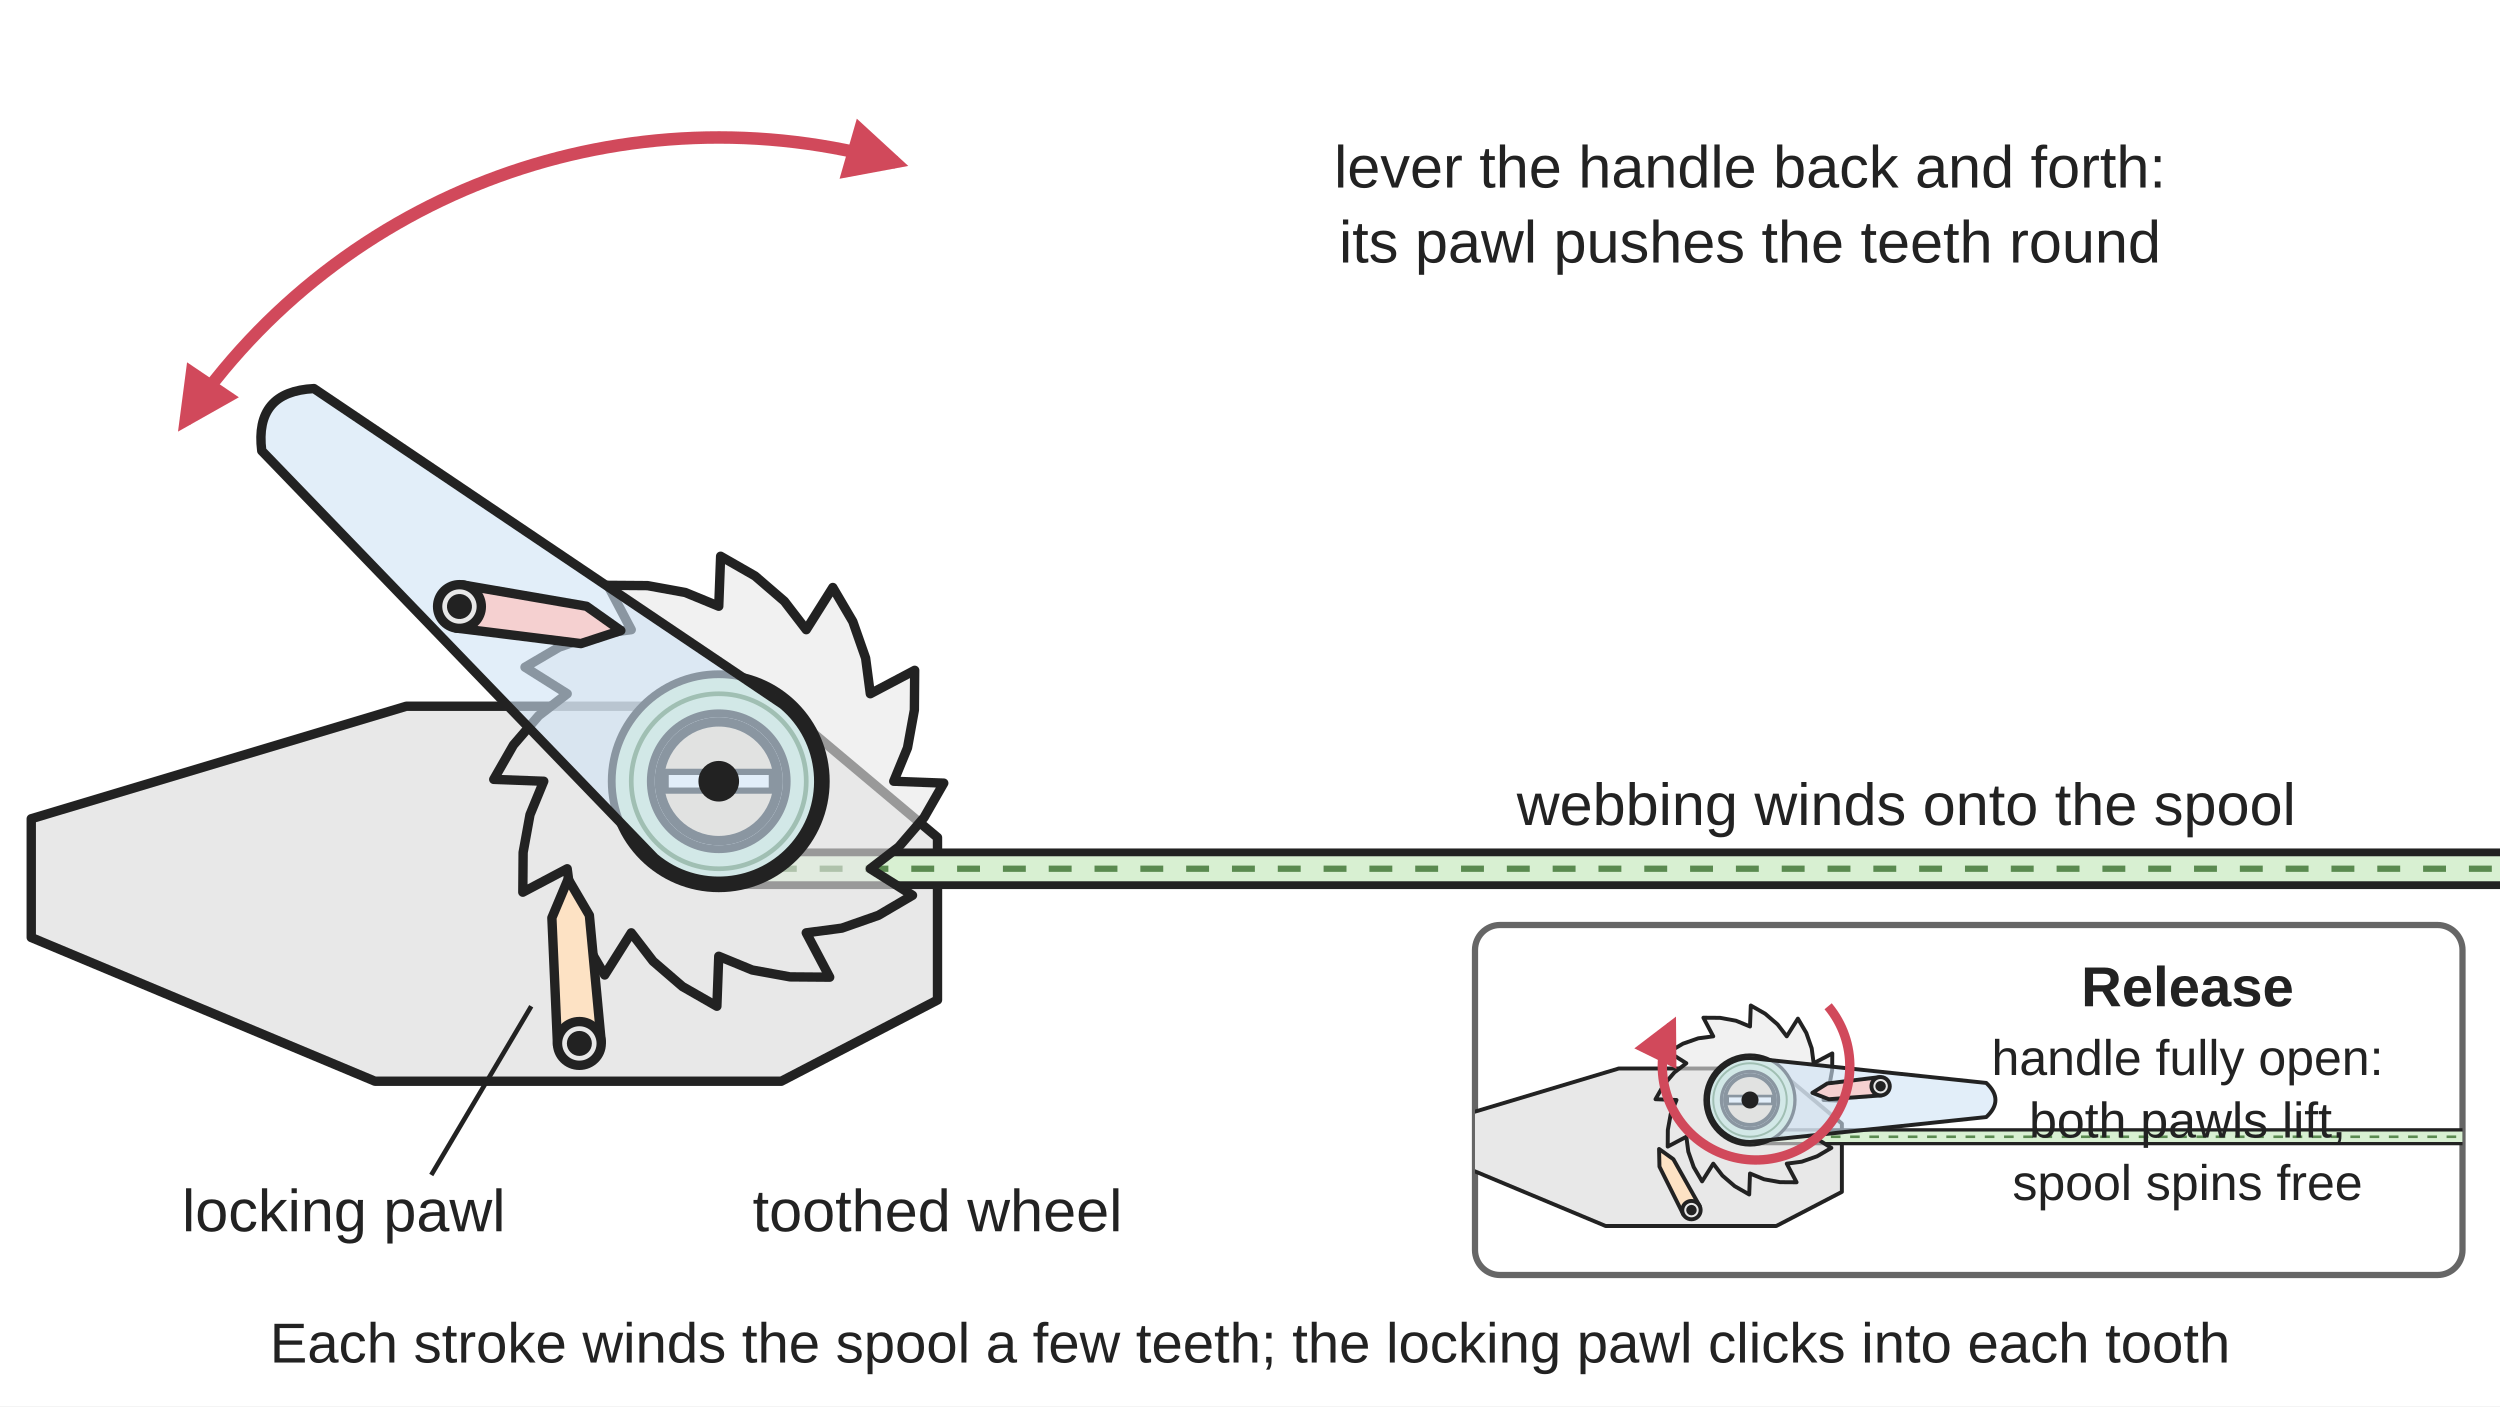
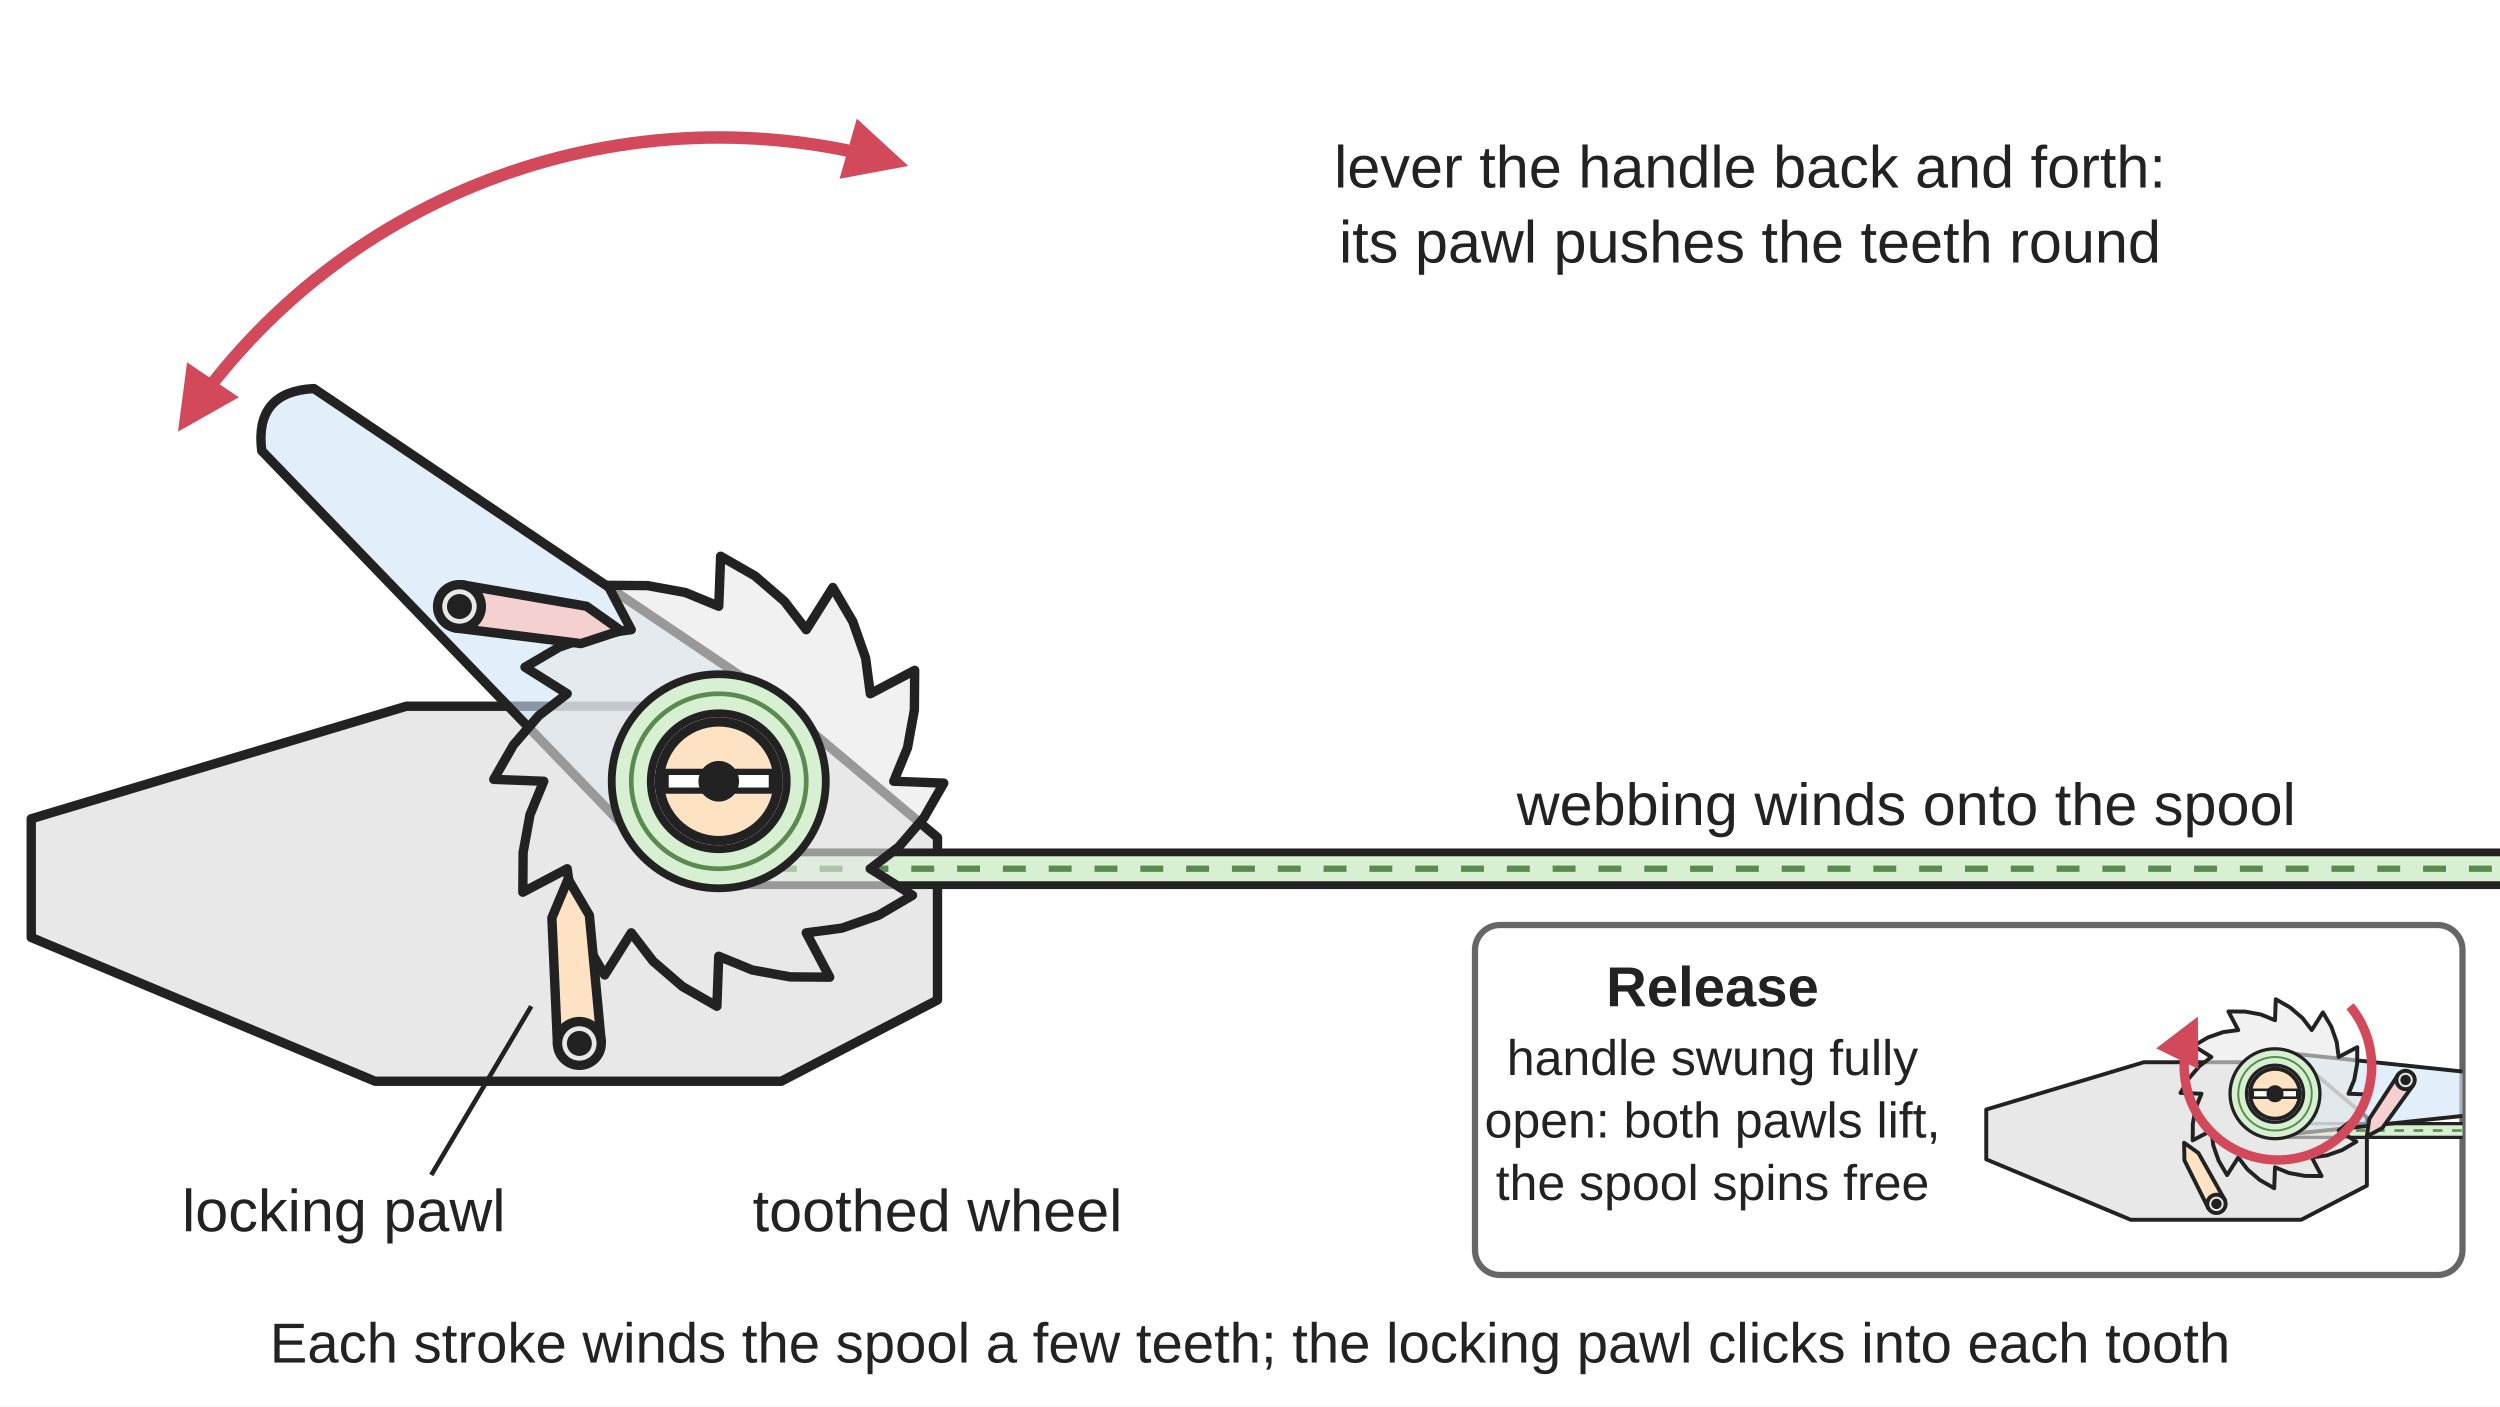
<svg xmlns="http://www.w3.org/2000/svg" viewBox="0 0 800 450" width="800" height="450" role="img">
  <rect width="800" height="450" fill="#ffffff" />
  <defs>
    <marker id="ah" viewBox="0 0 10 10" refX="8" refY="5" markerWidth="5" markerHeight="5" orient="auto-start-reverse">
      <path d="M0,0 L10,5 L0,10 z" fill="#d1495b" />
    </marker>
    <pattern id="hatch" width="12" height="12" patternUnits="userSpaceOnUse">
      <path d="M0,12 L12,0" stroke="#222" stroke-width="2" />
    </pattern>
    <clipPath id="rel">
      <rect x="472" y="296" width="316" height="112" rx="8" />
    </clipPath>
  </defs>
  <g stroke="#222" stroke-width="3" stroke-linejoin="round">
    <path d="M10,262 L10,300 L120,346 L250,346 L300,320 L300,268 L250,226 L130,226 Z" fill="#e8e8e8" />
    <path d="M900,278 L230,278" stroke="#222" stroke-width="13" fill="none" />
    <path d="M900,278 L230,278" stroke="#d8f0d2" stroke-width="8" fill="none" />
    <path d="M900,278 L230,278" stroke="#5a8a50" stroke-width="2" stroke-dasharray="7.33 7.33" fill="none">
      <animate attributeName="stroke-dashoffset" dur="4s" repeatCount="indefinite" values="0;0;0;0;0;0;0;0;0;-0.1;-0.4;-1;-1.7;-2.6;-3.7;-4.9;-6.3;-7.8;-9.5;-11.2;-12.9;-14.7;-16.4;-18.2;-19.9;-21.5;-23;-24.4;-25.6;-26.7;-27.6;-28.4;-28.9;-29.2;-29.3;-29.3;-29.3;-29.3;-29.3;-29.3;-29.3;-29.3;-29.3;-29.3;-29.3;-29.3;-29.3;-29.3;-29.3;-29.3;-29.3;-29.3;-29.3;-29.3;-29.3;-29.3;-29.3;-29.3;-29.3;-29.3;-29.3;-29.3;-29.3;-29.3;-29.3;-29.3;-29.3;-29.3;-29.3;-29.3;-29.3;-29.3;-29.3;-29.3;-29.3;-29.3;-29.3;-29.3;-29.3;-29.3;-29.3" />
    </path>
+     <g transform="rotate(-140 230 250)">
+       <animateTransform attributeName="transform" type="rotate" dur="4s" repeatCount="indefinite" values="-140 230 250;-140 230 250;-140 230 250;-140 230 250;-140 230 250;-140 230 250;-140 230 250;-140 230 250;-140 230 250;-139.8 230 250;-139.1 230 250;-138.1 230 250;-136.6 230 250;-134.7 230 250;-132.5 230 250;-129.9 230 250;-127 230 250;-123.9 230 250;-120.6 230 250;-117.2 230 250;-113.6 230 250;-110 230 250;-106.4 230 250;-102.8 230 250;-99.4 230 250;-96.1 230 250;-93 230 250;-90.1 230 250;-87.5 230 250;-85.3 230 250;-83.4 230 250;-81.9 230 250;-80.9 230 250;-80.2 230 250;-80 230 250;-80 230 250;-80 230 250;-80 230 250;-80 230 250;-80 230 250;-80 230 250;-80.2 230 250;-80.9 230 250;-81.9 230 250;-83.4 230 250;-85.3 230 250;-87.5 230 250;-90.1 230 250;-93 230 250;-96.1 230 250;-99.4 230 250;-102.8 230 250;-106.4 230 250;-110 230 250;-113.6 230 250;-117.2 230 250;-120.6 230 250;-123.9 230 250;-127 230 250;-129.9 230 250;-132.5 230 250;-134.7 230 250;-136.6 230 250;-138.1 230 250;-139.1 230 250;-139.8 230 250;-140 230 250;-140 230 250;-140 230 250;-140 230 250;-140 230 250;-140 230 250;-140 230 250;-140 230 250;-140 230 250;-140 230 250;-140 230 250;-140 230 250;-140 230 250;-140 230 250;-140 230 250" />
+       <path d="M230,218 A32,32 0 0 0 230,282 L410,263 Q424,250 410,237 Z" fill="#cfe3f5" fill-opacity="0.6" />
+     </g>
    <g transform="rotate(0 230 250)">
      <animateTransform attributeName="transform" type="rotate" dur="4s" repeatCount="indefinite" values="0 230 250;0 230 250;0 230 250;0 230 250;0 230 250;0 230 250;0 230 250;0 230 250;0 230 250;0.2 230 250;0.9 230 250;1.9 230 250;3.4 230 250;5.3 230 250;7.5 230 250;10.1 230 250;13 230 250;16.1 230 250;19.4 230 250;22.8 230 250;26.4 230 250;30 230 250;33.6 230 250;37.2 230 250;40.6 230 250;43.9 230 250;47 230 250;49.9 230 250;52.5 230 250;54.7 230 250;56.6 230 250;58.1 230 250;59.1 230 250;59.8 230 250;60 230 250;60 230 250;60 230 250;60 230 250;60 230 250;60 230 250;60 230 250;60 230 250;60 230 250;60 230 250;60 230 250;60 230 250;60 230 250;60 230 250;60 230 250;60 230 250;60 230 250;60 230 250;60 230 250;60 230 250;60 230 250;60 230 250;60 230 250;60 230 250;60 230 250;60 230 250;60 230 250;60 230 250;60 230 250;60 230 250;60 230 250;60 230 250;60 230 250;60 230 250;60 230 250;60 230 250;60 230 250;60 230 250;60 230 250;60 230 250;60 230 250;60 230 250;60 230 250;60 230 250;60 230 250;60 230 250;60 230 250" />
      <path d="M302,250.6 286,250 290.4,239.3 292.6,227.2 292.7,214.5 278.5,222 277,210.6 272.9,198.9 266.5,188 258,201.5 251,192.4 241.6,184.3 230.6,178 230,194 219.3,189.6 207.2,187.4 194.5,187.3 202,201.5 190.6,203 178.9,207.1 168,213.5 181.5,222 172.4,229 164.3,238.4 158,249.4 174,250 169.6,260.7 167.4,272.8 167.3,285.5 181.5,278 183,289.4 187.1,301.1 193.5,312 202,298.5 209,307.6 218.4,315.7 229.4,322 230,306 240.7,310.4 252.8,312.6 265.5,312.7 258,298.5 269.4,297 281.1,292.9 292,286.5 278.5,278 287.6,271 295.7,261.6Z" fill="#e8e8e8" fill-opacity="0.6" />
      <circle cx="230" cy="250" r="28" fill="none" stroke="#222" stroke-width="15" />
      <circle cx="230" cy="250" r="28" fill="none" stroke="#d8f0d2" stroke-width="10" />
      <circle cx="230" cy="250" r="28" fill="none" stroke="#5a8a50" stroke-width="1.5" />
      <circle cx="230" cy="250" r="19" fill="#fde2c4" />
      <rect x="213" y="247" width="34" height="6" fill="#ffffff" stroke-width="2" />
    </g>
    <g transform="rotate(0 185.4 333.9)">
      <animateTransform attributeName="transform" type="rotate" dur="4s" repeatCount="indefinite" values="0 185.4 333.9;0 185.4 333.9;0 185.4 333.9;0 185.4 333.9;0 185.4 333.9;0 185.4 333.9;0 185.4 333.9;0 185.4 333.9;0 185.4 333.9;0 185.4 333.9;-0.3 185.4 333.9;-0.9 185.4 333.9;-1.7 185.4 333.9;-2.5 185.4 333.9;-3.8 185.4 333.9;-5.1 185.4 333.9;-6.6 185.4 333.9;-8.2 185.4 333.9;-9.9 185.4 333.9;-11.8 185.4 333.9;-13.8 185.4 333.9;0 185.4 333.9;-1.8 185.4 333.9;-3.6 185.4 333.9;-5.4 185.4 333.9;-7 185.4 333.9;-8.7 185.4 333.9;-10.2 185.4 333.9;-11.7 185.4 333.9;-12.9 185.4 333.9;-13.8 185.4 333.9;0 185.4 333.9;0 185.4 333.9;0 185.4 333.9;0 185.4 333.9;0 185.4 333.9;0 185.4 333.9;0 185.4 333.9;0 185.4 333.9;0 185.4 333.9;0 185.4 333.9;0 185.4 333.9;0 185.4 333.9;0 185.4 333.9;0 185.4 333.9;0 185.4 333.9;0 185.4 333.9;0 185.4 333.9;0 185.4 333.9;0 185.4 333.9;0 185.4 333.9;0 185.4 333.9;0 185.4 333.9;0 185.4 333.9;0 185.4 333.9;0 185.4 333.9;0 185.4 333.9;0 185.4 333.9;0 185.4 333.9;0 185.4 333.9;0 185.4 333.9;0 185.4 333.9;0 185.4 333.9;0 185.4 333.9;0 185.4 333.9;0 185.4 333.9;0 185.4 333.9;0 185.4 333.9;0 185.4 333.9;0 185.4 333.9;0 185.4 333.9;0 185.4 333.9;0 185.4 333.9;0 185.4 333.9;0 185.4 333.9;0 185.4 333.9;0 185.4 333.9;0 185.4 333.9;0 185.4 333.9;0 185.4 333.9;0 185.4 333.9" />
      <path d="M178.4,334.4 176.6,293.7 181.8,281.3 188.6,292.9 192.4,333.4Z" fill="#fde2c4" />
      <circle cx="185.4" cy="333.9" r="7" fill="#e8e8e8" />
      <circle cx="185.4" cy="333.9" r="2.5" fill="#222" />
    </g>
    <g transform="rotate(-140 230 250)">
      <animateTransform attributeName="transform" type="rotate" dur="4s" repeatCount="indefinite" values="-140 230 250;-140 230 250;-140 230 250;-140 230 250;-140 230 250;-140 230 250;-140 230 250;-140 230 250;-140 230 250;-139.8 230 250;-139.1 230 250;-138.1 230 250;-136.6 230 250;-134.7 230 250;-132.5 230 250;-129.9 230 250;-127 230 250;-123.9 230 250;-120.6 230 250;-117.2 230 250;-113.6 230 250;-110 230 250;-106.4 230 250;-102.8 230 250;-99.4 230 250;-96.1 230 250;-93 230 250;-90.1 230 250;-87.5 230 250;-85.3 230 250;-83.4 230 250;-81.9 230 250;-80.9 230 250;-80.2 230 250;-80 230 250;-80 230 250;-80 230 250;-80 230 250;-80 230 250;-80 230 250;-80 230 250;-80.2 230 250;-80.9 230 250;-81.9 230 250;-83.4 230 250;-85.3 230 250;-87.5 230 250;-90.1 230 250;-93 230 250;-96.1 230 250;-99.4 230 250;-102.8 230 250;-106.4 230 250;-110 230 250;-113.6 230 250;-117.2 230 250;-120.6 230 250;-123.9 230 250;-127 230 250;-129.9 230 250;-132.5 230 250;-134.7 230 250;-136.6 230 250;-138.1 230 250;-139.1 230 250;-139.8 230 250;-140 230 250;-140 230 250;-140 230 250;-140 230 250;-140 230 250;-140 230 250;-140 230 250;-140 230 250;-140 230 250;-140 230 250;-140 230 250;-140 230 250;-140 230 250;-140 230 250;-140 230 250" />
-       <path d="M230,218 A32,32 0 0 0 230,282 L410,263 Q424,250 410,237 Z" fill="#cfe3f5" fill-opacity="0.6" />
      <g transform="rotate(0 329.5 239.5)">
        <animateTransform attributeName="transform" type="rotate" dur="4s" repeatCount="indefinite" values="0 329.5 239.5;0 329.5 239.5;0 329.5 239.5;0 329.5 239.5;0 329.5 239.5;0 329.5 239.5;0 329.5 239.5;0 329.5 239.5;0 329.5 239.5;0 329.5 239.5;0 329.5 239.5;0 329.5 239.5;0 329.5 239.5;0 329.5 239.5;0 329.5 239.5;0 329.5 239.5;0 329.5 239.5;0 329.5 239.5;0 329.5 239.5;0 329.5 239.5;0 329.5 239.5;0 329.5 239.5;0 329.5 239.5;0 329.5 239.5;0 329.5 239.5;0 329.5 239.5;0 329.5 239.5;0 329.5 239.5;0 329.5 239.5;0 329.5 239.5;0 329.5 239.5;0 329.5 239.5;0 329.5 239.5;0 329.5 239.5;0 329.5 239.5;0 329.5 239.5;0 329.5 239.5;0 329.5 239.5;0 329.5 239.5;0 329.5 239.5;0 329.5 239.5;0 329.5 239.5;-0.3 329.5 239.5;-0.9 329.5 239.5;-1.6 329.5 239.5;-2.7 329.5 239.5;-3.9 329.5 239.5;-5.2 329.5 239.5;-6.8 329.5 239.5;-8.4 329.5 239.5;-10 329.5 239.5;-12 329.5 239.5;-13.8 329.5 239.5;0 329.5 239.5;-1.8 329.5 239.5;-3.8 329.5 239.5;-5.6 329.5 239.5;-7.2 329.5 239.5;-8.8 329.5 239.5;-10.3 329.5 239.5;-11.7 329.5 239.5;-12.9 329.5 239.5;-13.9 329.5 239.5;0 329.5 239.5;0 329.5 239.5;0 329.5 239.5;0 329.5 239.5;0 329.5 239.5;0 329.5 239.5;0 329.5 239.5;0 329.5 239.5;0 329.5 239.5;0 329.5 239.5;0 329.5 239.5;0 329.5 239.5;0 329.5 239.5;0 329.5 239.5;0 329.5 239.5;0 329.5 239.5;0 329.5 239.5;0 329.5 239.5" />
        <path d="M333.1,245.5 298.4,265.7 285,266.8 292.1,255.4 325.8,233.6Z" fill="#f5d0d0" />
        <circle cx="329.5" cy="239.5" r="7" fill="#e8e8e8" />
        <circle cx="329.5" cy="239.5" r="2.5" fill="#222" />
      </g>
    </g>
    <circle cx="230" cy="250" r="5" fill="#222" />
  </g>
  <rect x="472" y="296" width="316" height="112" rx="8" fill="#ffffff" stroke="#666" stroke-width="2" />
  <g clip-path="url(#rel)" stroke="#222" stroke-width="3" stroke-linejoin="round">
-     <g transform="translate(560 352) scale(0.42) translate(-230 -250)">
+     <g transform="translate(728 350) scale(0.42) translate(-230 -250)">
      <path d="M10,262 L10,300 L120,346 L250,346 L300,320 L300,268 L250,226 L130,226 Z" fill="#e8e8e8" />
      <path d="M900,278 L230,278" stroke="#222" stroke-width="13" fill="none" />
      <path d="M900,278 L230,278" stroke="#d8f0d2" stroke-width="8" fill="none" />
      <path d="M900,278 L230,278" stroke="#5a8a50" stroke-width="2" stroke-dasharray="7.33 7.33" fill="none" />
+       <g transform="rotate(0 230 250)">
+         <path d="M230,218 A32,32 0 0 0 230,282 L410,263 Q424,250 410,237 Z" fill="#cfe3f5" fill-opacity="0.6" />
+       </g>
      <g transform="rotate(0 230 250)">
        <path d="M302,250.6 286,250 290.4,239.3 292.6,227.2 292.7,214.5 278.5,222 277,210.6 272.9,198.9 266.5,188 258,201.5 251,192.4 241.6,184.3 230.6,178 230,194 219.3,189.6 207.2,187.4 194.5,187.3 202,201.5 190.6,203 178.9,207.1 168,213.5 181.5,222 172.4,229 164.3,238.4 158,249.4 174,250 169.6,260.7 167.4,272.8 167.3,285.5 181.5,278 183,289.4 187.1,301.1 193.5,312 202,298.5 209,307.6 218.4,315.7 229.4,322 230,306 240.7,310.4 252.8,312.6 265.5,312.7 258,298.5 269.4,297 281.1,292.9 292,286.5 278.5,278 287.6,271 295.7,261.6Z" fill="#e8e8e8" fill-opacity="0.6" />
        <circle cx="230" cy="250" r="28" fill="none" stroke="#222" stroke-width="15" />
        <circle cx="230" cy="250" r="28" fill="none" stroke="#d8f0d2" stroke-width="10" />
        <circle cx="230" cy="250" r="28" fill="none" stroke="#5a8a50" stroke-width="1.5" />
        <circle cx="230" cy="250" r="19" fill="#fde2c4" />
        <rect x="213" y="247" width="34" height="6" fill="#ffffff" stroke-width="2" />
      </g>
      <g transform="rotate(-24 185.4 333.9)">
        <path d="M178.4,334.4 176.6,293.7 181.8,281.3 188.6,292.9 192.4,333.4Z" fill="#fde2c4" />
        <circle cx="185.4" cy="333.9" r="7" fill="#e8e8e8" />
        <circle cx="185.4" cy="333.9" r="2.5" fill="#222" />
      </g>
      <g transform="rotate(0 230 250)">
-         <path d="M230,218 A32,32 0 0 0 230,282 L410,263 Q424,250 410,237 Z" fill="#cfe3f5" fill-opacity="0.6" />
-         <g transform="rotate(26 329.5 239.5)">
+         <g transform="rotate(-24 329.5 239.5)">
          <path d="M333.1,245.5 298.4,265.7 285,266.8 292.1,255.4 325.8,233.6Z" fill="#f5d0d0" />
          <circle cx="329.5" cy="239.5" r="7" fill="#e8e8e8" />
          <circle cx="329.5" cy="239.5" r="2.5" fill="#222" />
        </g>
      </g>
      <circle cx="230" cy="250" r="5" fill="#222" />
    </g>
  </g>
-   <path d="M585,322 A30,30 0 1 1 535,328" stroke="#d1495b" stroke-width="3" fill="none" marker-end="url(#ah)" />
+   <path d="M752,322 A30,30 0 1 1 702,328" stroke="#d1495b" stroke-width="3" fill="none" marker-end="url(#ah)" />
  <path d="M59.2,134.8 A206,206 0 0 1 286.8,52" stroke="#d1495b" stroke-width="4" fill="none" marker-end="url(#ah)" marker-start="url(#ah)" />
  <line x1="138" y1="376" x2="170" y2="322" stroke="#222" stroke-width="1.5" />
  <g font-family="Arial, Helvetica, sans-serif" font-size="19" fill="#222" text-anchor="middle">
    <text x="560" y="60">lever the handle back and forth:</text>
    <text x="560" y="84">its pawl pushes the teeth round</text>
    <text x="110" y="394">locking pawl</text>
    <text x="300" y="394">toothed wheel</text>
    <text x="610" y="264">webbing winds onto the spool</text>
-     <text x="700" y="322" font-weight="bold" font-size="18">Release</text>
-     <text x="700" y="344" font-size="16">handle fully open:</text>
-     <text x="700" y="364" font-size="16">both pawls lift,</text>
-     <text x="700" y="384" font-size="16">spool spins free</text>
+     <text x="548" y="322" font-weight="bold" font-size="18">Release</text>
+     <text x="548" y="344" font-size="16">handle swung fully</text>
+     <text x="548" y="364" font-size="16">open: both pawls lift,</text>
+     <text x="548" y="384" font-size="16">the spool spins free</text>
    <text x="400" y="436" font-size="18">Each stroke winds the spool a few teeth; the locking pawl clicks into each tooth</text>
  </g>
</svg>
